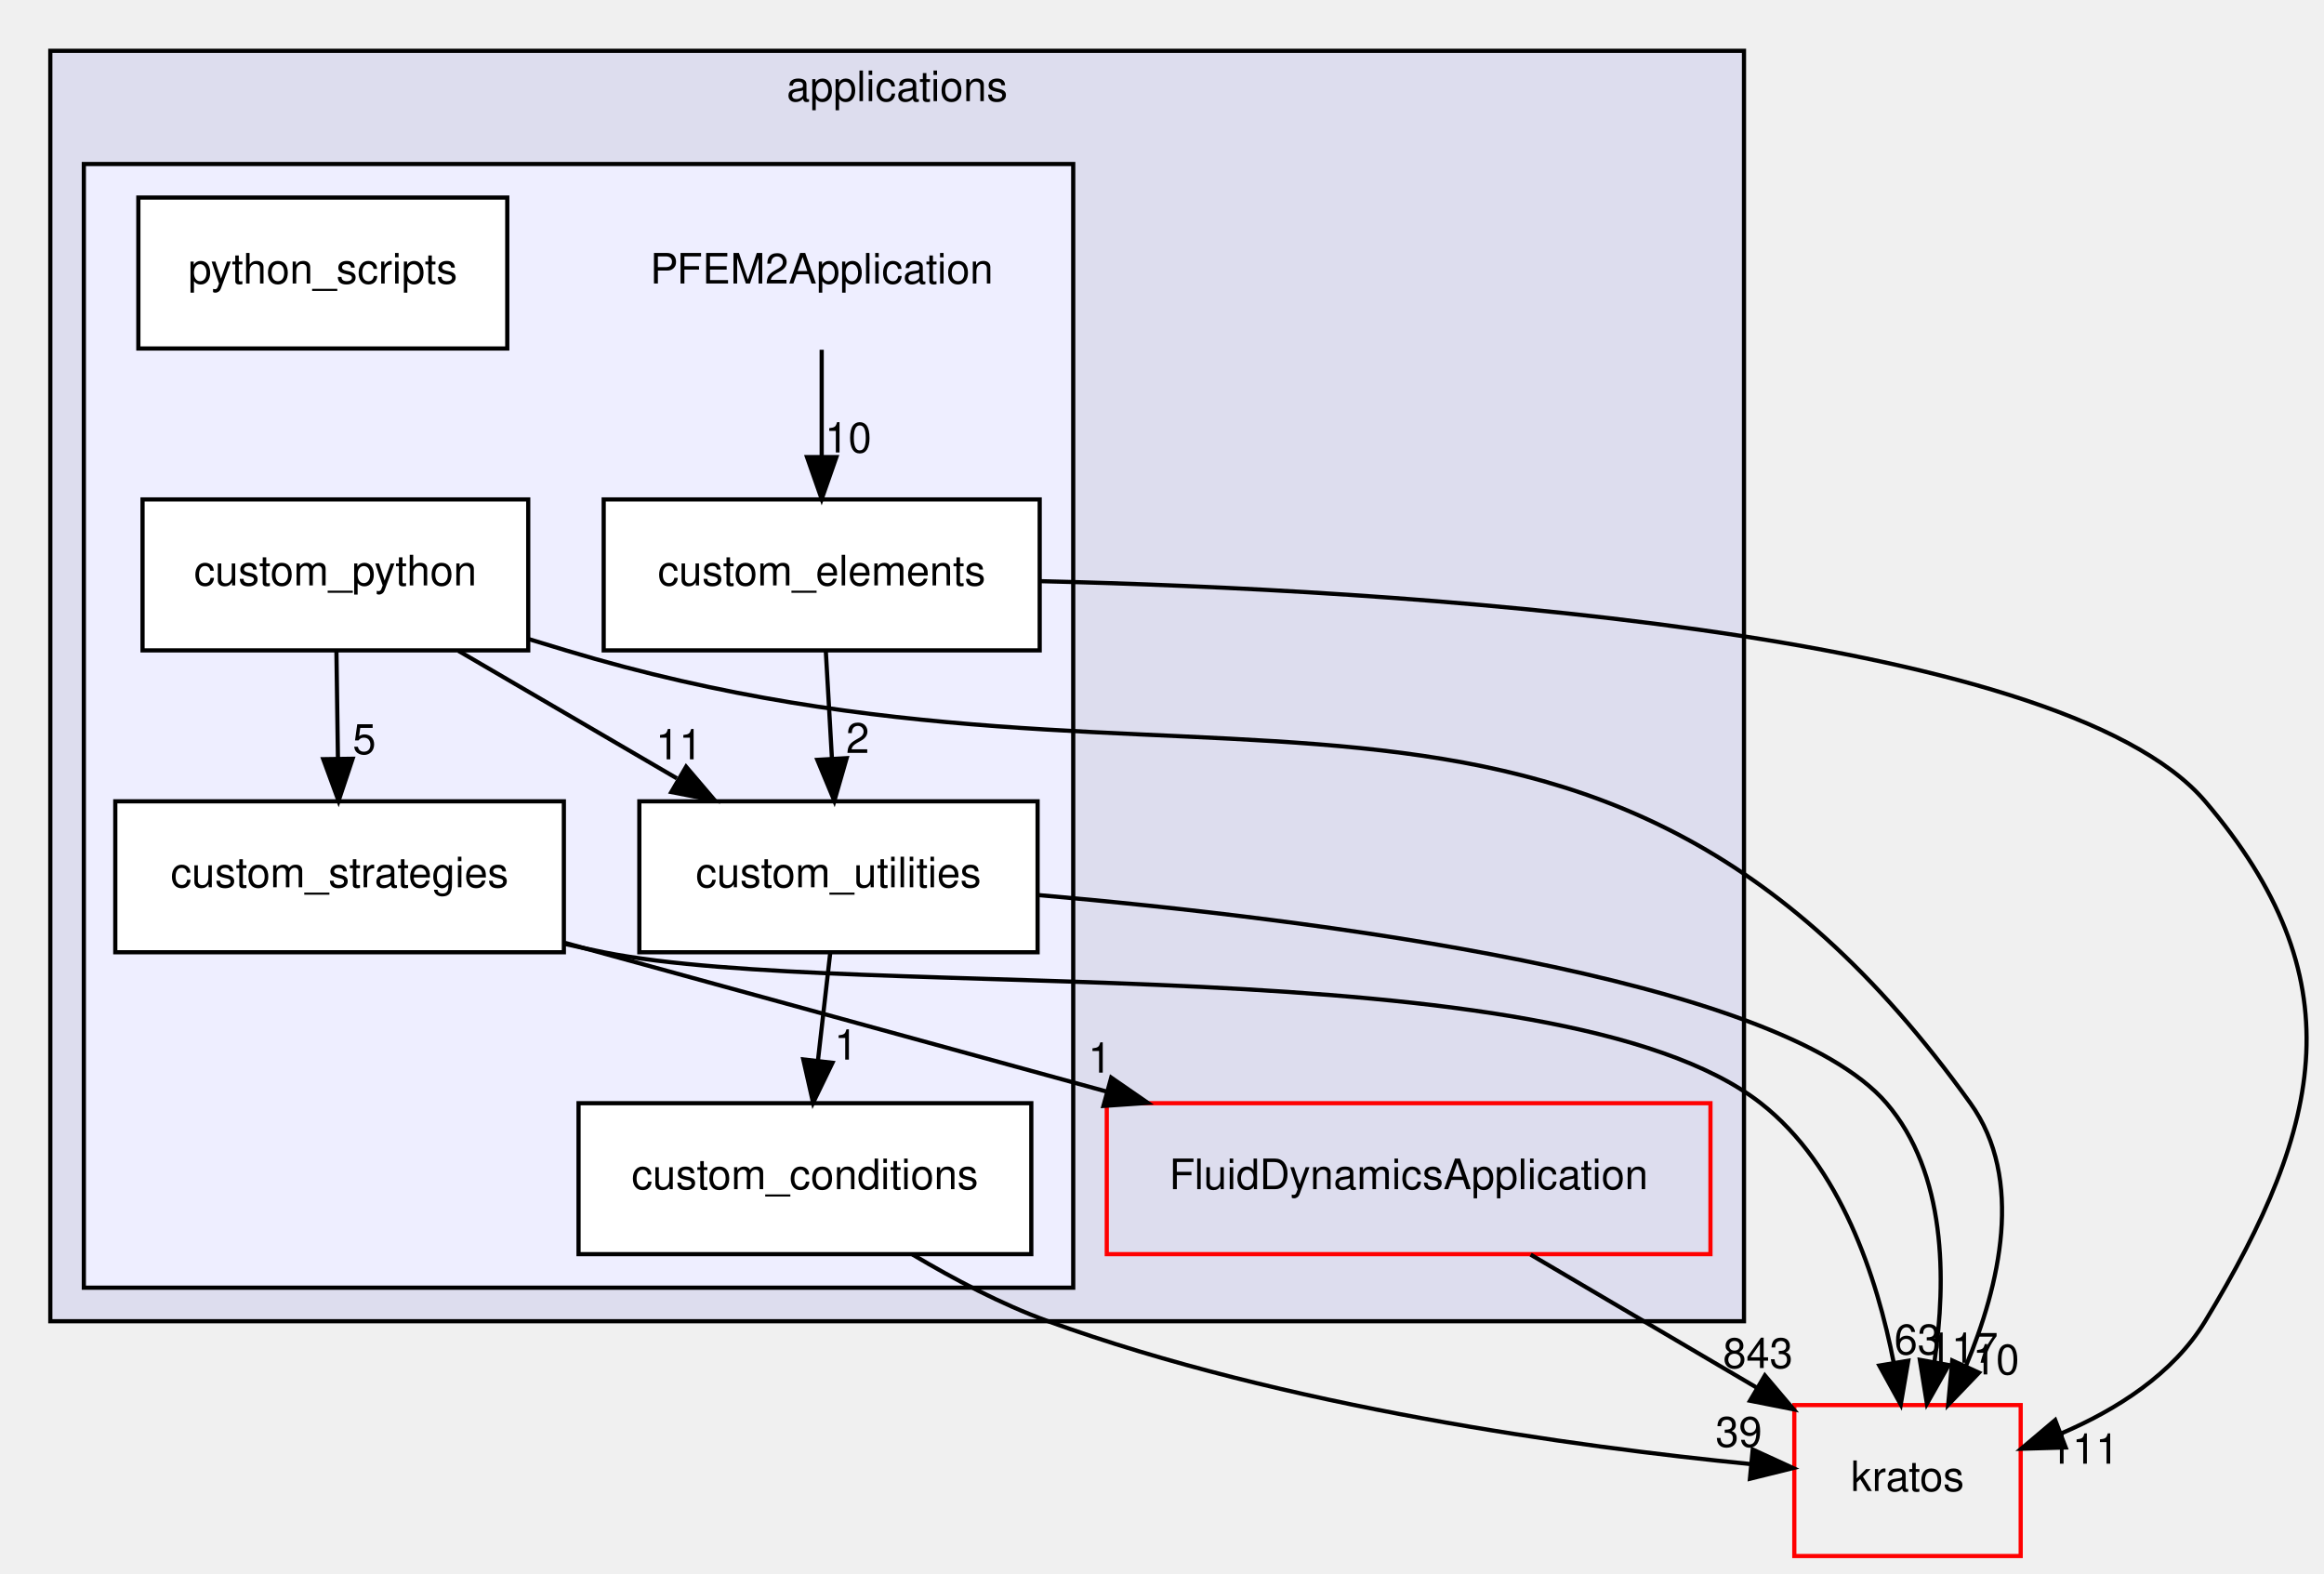
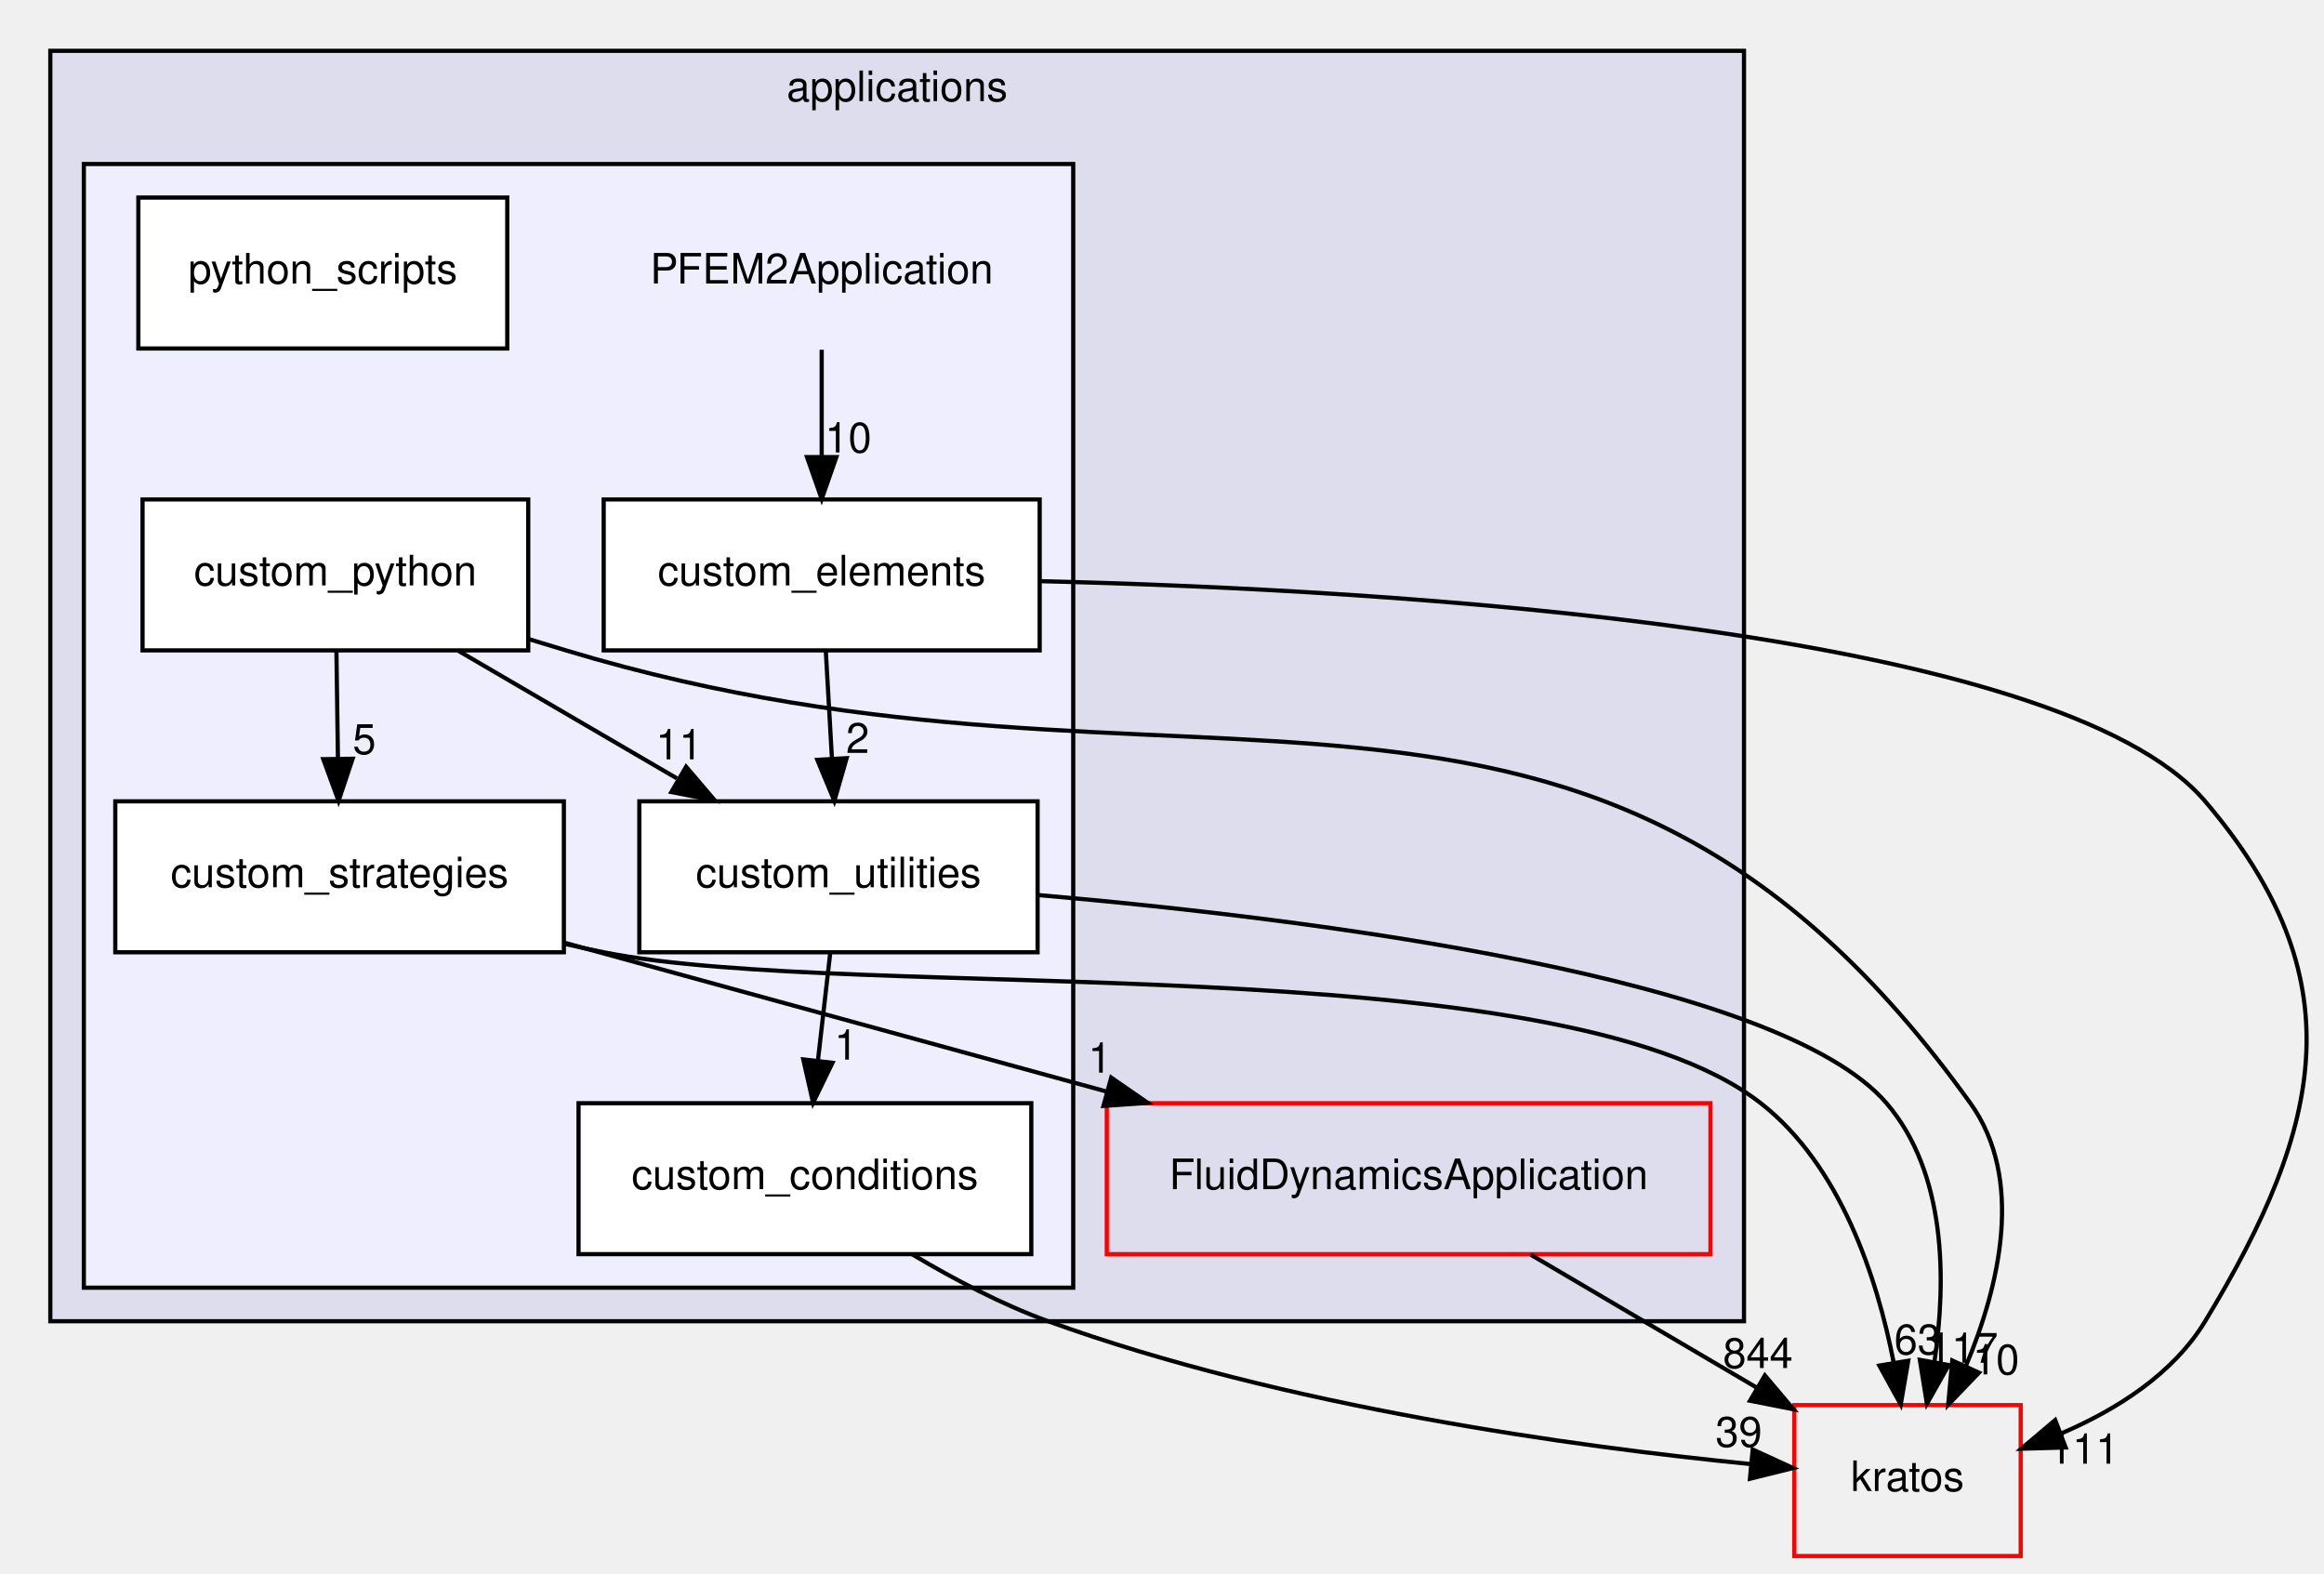
<svg xmlns="http://www.w3.org/2000/svg" xmlns:xlink="http://www.w3.org/1999/xlink" width="554pt" height="375pt" viewBox="0.00 0.00 554.35 375.00">
  <g id="graph0" class="graph" transform="scale(1 1) rotate(0) translate(4 371)">
    <g id="clust1" class="cluster">
      <g id="a_clust1">
        <a xlink:href="dir_a6e4fee11f07c3b70486e88fe92cbbdc.html" target="_top" xlink:title="applications">
          <polygon fill="#ddddee" stroke="black" points="8,-56 8,-359 412,-359 412,-56 8,-56" />
          <text text-anchor="middle" x="210" y="-347" font-family="Helvetica,sans-Serif" font-size="10.00">applications</text>
        </a>
      </g>
    </g>
    <g id="clust2" class="cluster">
      <g id="a_clust2">
        <a xlink:href="dir_658da40bd06c4b45f144ef09d3786099.html" target="_top">
          <polygon fill="#eeeeff" stroke="black" points="16,-64 16,-332 252,-332 252,-64 16,-64" />
        </a>
      </g>
    </g>
    <g id="node1" class="node">
      <g id="a_node1">
        <a xlink:href="dir_3ad5b53c1d85a729c373dd4b6e02d9a8.html" target="_top" xlink:title="FluidDynamicsApplication">
          <polygon fill="none" stroke="red" points="404,-108 260,-108 260,-72 404,-72 404,-108" />
          <text text-anchor="middle" x="332" y="-87.5" font-family="Helvetica,sans-Serif" font-size="10.00">FluidDynamicsApplication</text>
        </a>
      </g>
    </g>
    <g id="node9" class="node">
      <g id="a_node9">
        <a xlink:href="dir_8fc3e8efef0bfca4a113d719cbd52afb.html" target="_top" xlink:title="kratos">
          <polygon fill="none" stroke="red" points="478,-36 424,-36 424,0 478,0 478,-36" />
          <text text-anchor="middle" x="451" y="-15.5" font-family="Helvetica,sans-Serif" font-size="10.00">kratos</text>
        </a>
      </g>
    </g>
    <g id="edge12" class="edge">
      <path fill="none" stroke="black" d="M361.11,-71.88C377.4,-62.29 397.84,-50.27 415.12,-40.11" />
      <polygon fill="black" stroke="black" points="416.98,-43.07 423.82,-34.99 413.43,-37.04 416.98,-43.07" />
      <g id="a_edge12-headlabel">
-         <a xlink:href="dir_000030_000710.html" target="_top" xlink:title="843">
-           <text text-anchor="middle" x="415.32" y="-44.84" font-family="Helvetica,sans-Serif" font-size="10.00">843</text>
+         <a xlink:href="dir_000030_000710.html" target="_top" xlink:title="844">
+           <text text-anchor="middle" x="415.32" y="-44.84" font-family="Helvetica,sans-Serif" font-size="10.00">844</text>
        </a>
      </g>
    </g>
    <g id="node2" class="node">
      <text text-anchor="middle" x="192" y="-303.5" font-family="Helvetica,sans-Serif" font-size="10.00">PFEM2Application</text>
    </g>
    <g id="node4" class="node">
      <g id="a_node4">
        <a xlink:href="dir_52940e4767cb5076935df88fb9c5716d.html" target="_top" xlink:title="custom_elements">
          <polygon fill="white" stroke="black" points="244,-252 140,-252 140,-216 244,-216 244,-252" />
          <text text-anchor="middle" x="192" y="-231.5" font-family="Helvetica,sans-Serif" font-size="10.00">custom_elements</text>
        </a>
      </g>
    </g>
    <g id="edge7" class="edge">
      <path fill="none" stroke="black" d="M192,-287.7C192,-279.98 192,-270.71 192,-262.11" />
      <polygon fill="black" stroke="black" points="195.5,-262.1 192,-252.1 188.5,-262.1 195.5,-262.1" />
      <g id="a_edge7-headlabel">
        <a xlink:href="dir_000070_000522.html" target="_top" xlink:title="10">
          <text text-anchor="middle" x="198.34" y="-263.2" font-family="Helvetica,sans-Serif" font-size="10.00">10</text>
        </a>
      </g>
    </g>
    <g id="node3" class="node">
      <g id="a_node3">
        <a xlink:href="dir_3a9b9d11b9abf664472089228d077dc5.html" target="_top" xlink:title="custom_conditions">
          <polygon fill="white" stroke="black" points="242,-108 134,-108 134,-72 242,-72 242,-108" />
          <text text-anchor="middle" x="188" y="-87.5" font-family="Helvetica,sans-Serif" font-size="10.00">custom_conditions</text>
        </a>
      </g>
    </g>
    <g id="edge8" class="edge">
      <path fill="none" stroke="black" d="M213.65,-71.92C223.43,-66.09 234.89,-60.03 246,-56 302.42,-35.54 371.83,-26.06 413.68,-21.92" />
      <polygon fill="black" stroke="black" points="414.08,-25.4 423.71,-20.98 413.42,-18.43 414.08,-25.4" />
      <g id="a_edge8-headlabel">
        <a xlink:href="dir_000521_000710.html" target="_top" xlink:title="39">
          <text text-anchor="middle" x="410.76" y="-26.06" font-family="Helvetica,sans-Serif" font-size="10.00">39</text>
        </a>
      </g>
    </g>
    <g id="node7" class="node">
      <g id="a_node7">
        <a xlink:href="dir_f8ca2c9a60c9955778daf0ffa6251d2d.html" target="_top" xlink:title="custom_utilities">
          <polygon fill="white" stroke="black" points="243.5,-180 148.5,-180 148.5,-144 243.5,-144 243.5,-180" />
          <text text-anchor="middle" x="196" y="-159.5" font-family="Helvetica,sans-Serif" font-size="10.00">custom_utilities</text>
        </a>
      </g>
    </g>
    <g id="edge2" class="edge">
      <path fill="none" stroke="black" d="M192.99,-215.7C193.43,-207.98 193.96,-198.71 194.45,-190.11" />
      <polygon fill="black" stroke="black" points="197.95,-190.29 195.02,-180.1 190.96,-189.89 197.95,-190.29" />
      <g id="a_edge2-headlabel">
        <a xlink:href="dir_000522_000524.html" target="_top" xlink:title="2">
          <text text-anchor="middle" x="200.58" y="-191.54" font-family="Helvetica,sans-Serif" font-size="10.00">2</text>
        </a>
      </g>
    </g>
    <g id="edge1" class="edge">
      <path fill="none" stroke="black" d="M244,-232.51C327.8,-230.49 486.9,-221.18 522,-180 557.75,-138.05 550.58,-103.12 522,-56 514.34,-43.38 500.82,-34.86 487.61,-29.21" />
      <polygon fill="black" stroke="black" points="488.73,-25.89 478.14,-25.59 486.23,-32.43 488.73,-25.89" />
      <g id="a_edge1-headlabel">
        <a xlink:href="dir_000522_000710.html" target="_top" xlink:title="111">
          <text text-anchor="middle" x="493.1" y="-22.02" font-family="Helvetica,sans-Serif" font-size="10.00">111</text>
        </a>
      </g>
    </g>
    <g id="node5" class="node">
      <g id="a_node5">
        <a xlink:href="dir_cf62bd2d88295a0c6faa652610baf66b.html" target="_top" xlink:title="custom_python">
          <polygon fill="white" stroke="black" points="122,-252 30,-252 30,-216 122,-216 122,-252" />
          <text text-anchor="middle" x="76" y="-231.5" font-family="Helvetica,sans-Serif" font-size="10.00">custom_python</text>
        </a>
      </g>
    </g>
    <g id="node6" class="node">
      <g id="a_node6">
        <a xlink:href="dir_9601dca471f431b7cad621f7f09ef4ef.html" target="_top" xlink:title="custom_strategies">
          <polygon fill="white" stroke="black" points="130.5,-180 23.5,-180 23.5,-144 130.5,-144 130.5,-180" />
          <text text-anchor="middle" x="77" y="-159.5" font-family="Helvetica,sans-Serif" font-size="10.00">custom_strategies</text>
        </a>
      </g>
    </g>
    <g id="edge10" class="edge">
      <path fill="none" stroke="black" d="M76.25,-215.7C76.36,-207.98 76.49,-198.71 76.61,-190.11" />
      <polygon fill="black" stroke="black" points="80.11,-190.15 76.76,-180.1 73.11,-190.05 80.11,-190.15" />
      <g id="a_edge10-headlabel">
        <a xlink:href="dir_000071_000523.html" target="_top" xlink:title="5">
          <text text-anchor="middle" x="82.9" y="-191.29" font-family="Helvetica,sans-Serif" font-size="10.00">5</text>
        </a>
      </g>
    </g>
    <g id="edge11" class="edge">
      <path fill="none" stroke="black" d="M105.36,-215.88C121.05,-206.72 140.56,-195.34 157.45,-185.48" />
      <polygon fill="black" stroke="black" points="159.66,-188.25 166.53,-180.19 156.13,-182.21 159.66,-188.25" />
      <g id="a_edge11-headlabel">
        <a xlink:href="dir_000071_000524.html" target="_top" xlink:title="11">
          <text text-anchor="middle" x="157.98" y="-190.02" font-family="Helvetica,sans-Serif" font-size="10.00">11</text>
        </a>
      </g>
    </g>
    <g id="edge9" class="edge">
      <path fill="none" stroke="black" d="M122.2,-218.67C125.18,-217.76 128.13,-216.87 131,-216 280.75,-170.76 374.8,-235.1 466,-108 478.99,-89.9 472.92,-64.44 464.96,-45.39" />
      <polygon fill="black" stroke="black" points="468.05,-43.73 460.71,-36.08 461.68,-46.63 468.05,-43.73" />
      <g id="a_edge9-headlabel">
        <a xlink:href="dir_000071_000710.html" target="_top" xlink:title="10">
          <text text-anchor="middle" x="472.12" y="-43.32" font-family="Helvetica,sans-Serif" font-size="10.00">10</text>
        </a>
      </g>
    </g>
    <g id="edge5" class="edge">
      <path fill="none" stroke="black" d="M130.77,-146.24C168.37,-135.92 219.02,-122.01 260.09,-110.74" />
      <polygon fill="black" stroke="black" points="261.06,-114.1 269.78,-108.08 259.21,-107.35 261.06,-114.1" />
      <g id="a_edge5-headlabel">
        <a xlink:href="dir_000523_000030.html" target="_top" xlink:title="1">
          <text text-anchor="middle" x="258.35" y="-115.29" font-family="Helvetica,sans-Serif" font-size="10.00">1</text>
        </a>
      </g>
    </g>
    <g id="edge6" class="edge">
      <path fill="none" stroke="black" d="M130.5,-146.04C133.71,-145.31 136.89,-144.62 140,-144 200.66,-131.92 367.25,-146.07 416,-108 435.06,-93.12 443.76,-66.37 447.72,-46.07" />
      <polygon fill="black" stroke="black" points="451.18,-46.58 449.39,-36.14 444.28,-45.42 451.18,-46.58" />
      <g id="a_edge6-headlabel">
        <a xlink:href="dir_000523_000710.html" target="_top" xlink:title="63">
          <text text-anchor="middle" x="453.39" y="-48.1" font-family="Helvetica,sans-Serif" font-size="10.00">63</text>
        </a>
      </g>
    </g>
    <g id="edge3" class="edge">
      <path fill="none" stroke="black" d="M194.02,-143.7C193.14,-135.98 192.08,-126.71 191.1,-118.11" />
      <polygon fill="black" stroke="black" points="194.57,-117.64 189.95,-108.1 187.61,-118.44 194.57,-117.64" />
      <g id="a_edge3-headlabel">
        <a xlink:href="dir_000524_000521.html" target="_top" xlink:title="1">
          <text text-anchor="middle" x="197.8" y="-118.39" font-family="Helvetica,sans-Serif" font-size="10.00">1</text>
        </a>
      </g>
    </g>
    <g id="edge4" class="edge">
      <path fill="none" stroke="black" d="M243.5,-157.66C308.53,-152 420.18,-138.1 446,-108 460.28,-91.35 460.28,-65.85 457.44,-46.41" />
      <polygon fill="black" stroke="black" points="460.84,-45.55 455.63,-36.32 453.95,-46.78 460.84,-45.55" />
      <g id="a_edge4-headlabel">
        <a xlink:href="dir_000524_000710.html" target="_top" xlink:title="117">
          <text text-anchor="middle" x="464.27" y="-46.09" font-family="Helvetica,sans-Serif" font-size="10.00">117</text>
        </a>
      </g>
    </g>
    <g id="node8" class="node">
      <g id="a_node8">
        <a xlink:href="dir_cd4d737fbc2ced9ec307d7b826a8c2e7.html" target="_top" xlink:title="python_scripts">
          <polygon fill="white" stroke="black" points="117,-324 29,-324 29,-288 117,-288 117,-324" />
          <text text-anchor="middle" x="73" y="-303.5" font-family="Helvetica,sans-Serif" font-size="10.00">python_scripts</text>
        </a>
      </g>
    </g>
  </g>
</svg>
